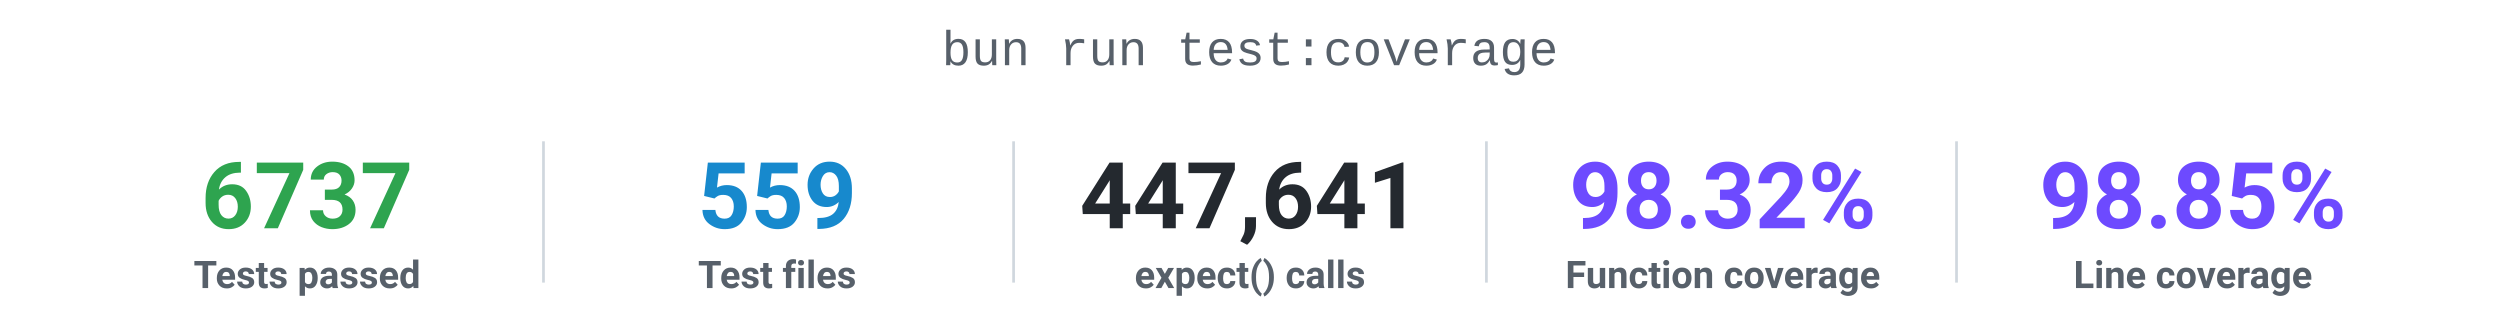
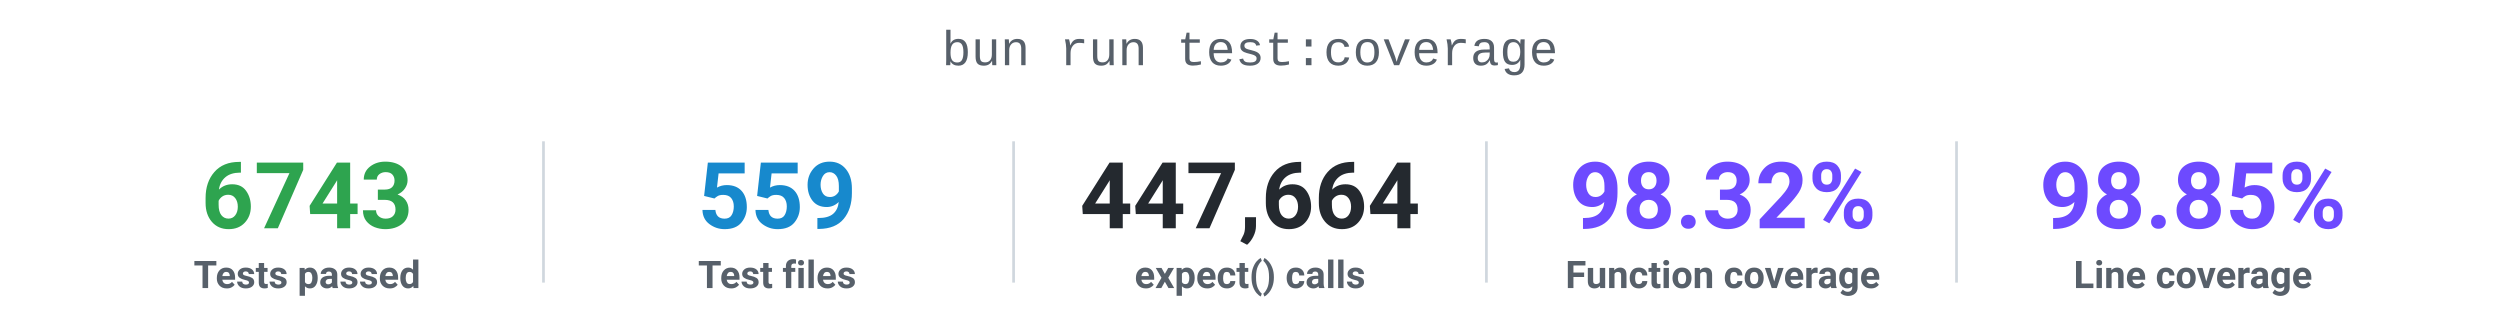
- <svg xmlns="http://www.w3.org/2000/svg" viewBox="0 0 920 122" width="920" height="122" role="img" aria-label="bun run test:coverage — 6737 tests passed, 559 test files, 447,641 expect() calls, 98.32% function coverage, 98.85% line coverage">
+ <svg xmlns="http://www.w3.org/2000/svg" viewBox="0 0 920 122" width="920" height="122" role="img" aria-label="bun run test:coverage — 6743 tests passed, 559 test files, 447,664 expect() calls, 98.32% function coverage, 98.85% line coverage">
  <style>
    .cmd { font-family: ui-monospace, SFMono-Regular, 'SF Mono', Menlo, Consolas, 'Liberation Mono', monospace; font-weight: 500; font-size: 18px; }
    .val { font-family: system-ui, -apple-system, BlinkMacSystemFont, 'Segoe UI', Roboto, sans-serif; font-weight: 700; font-size: 34px; }
    .lbl { font-family: system-ui, -apple-system, BlinkMacSystemFont, 'Segoe UI', Roboto, sans-serif; font-weight: 600; font-size: 14px; }
  </style>
  <text x="460" y="24" text-anchor="middle" class="cmd" fill="#57606a">bun run test:coverage</text>
  <line x1="200" y1="52" x2="200" y2="104" stroke="#d0d7de" stroke-width="1" />
  <line x1="373" y1="52" x2="373" y2="104" stroke="#d0d7de" stroke-width="1" />
  <line x1="547" y1="52" x2="547" y2="104" stroke="#d0d7de" stroke-width="1" />
  <line x1="720" y1="52" x2="720" y2="104" stroke="#d0d7de" stroke-width="1" />
-   <text x="113" y="84" text-anchor="middle" class="val" fill="#2ea44f">6737</text>
+   <text x="113" y="84" text-anchor="middle" class="val" fill="#2ea44f">6743</text>
  <text x="113" y="106" text-anchor="middle" class="lbl" fill="#57606a">Tests passed</text>
  <text x="286" y="84" text-anchor="middle" class="val" fill="#1789cd">559</text>
  <text x="286" y="106" text-anchor="middle" class="lbl" fill="#57606a">Test files</text>
-   <text x="460" y="84" text-anchor="middle" class="val" fill="#24292f">447,641</text>
+   <text x="460" y="84" text-anchor="middle" class="val" fill="#24292f">447,664</text>
  <text x="460" y="106" text-anchor="middle" class="lbl" fill="#57606a">expect() calls</text>
  <text x="634" y="84" text-anchor="middle" class="val" fill="#6d4aff">98.32%</text>
  <text x="634" y="106" text-anchor="middle" class="lbl" fill="#57606a">Function coverage</text>
  <text x="807" y="84" text-anchor="middle" class="val" fill="#6d4aff">98.85%</text>
  <text x="807" y="106" text-anchor="middle" class="lbl" fill="#57606a">Line coverage</text>
</svg>
